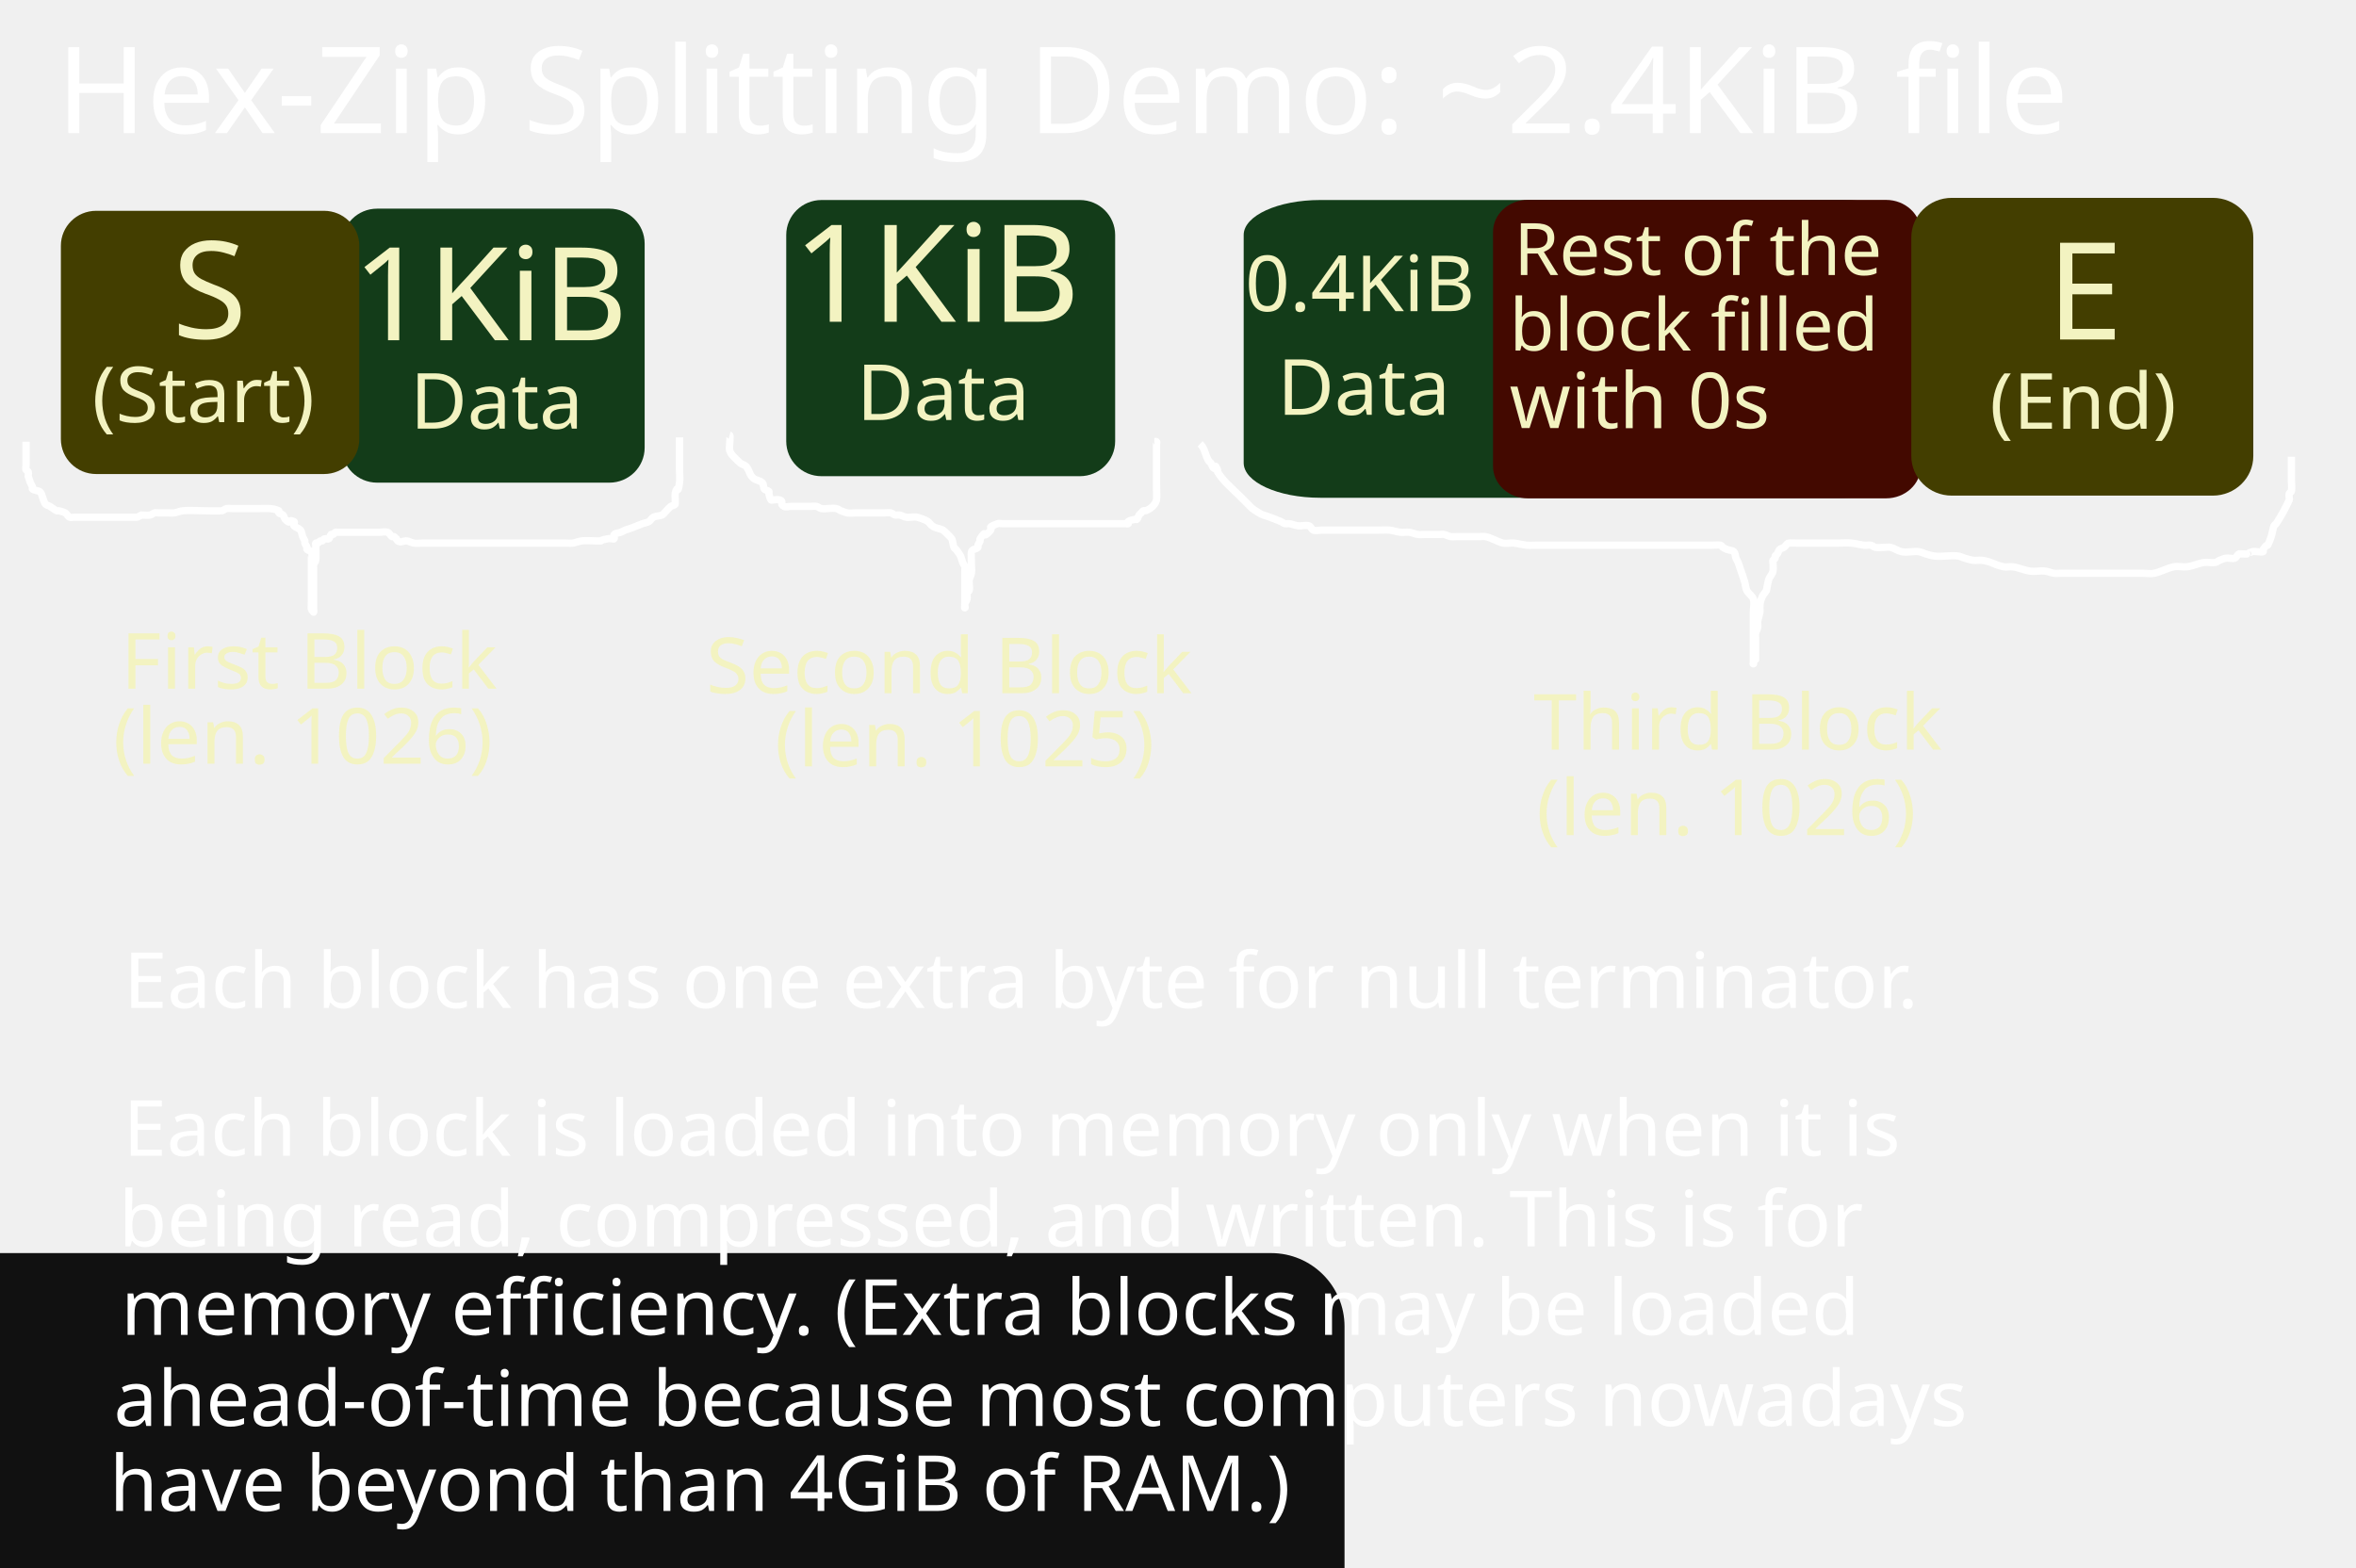
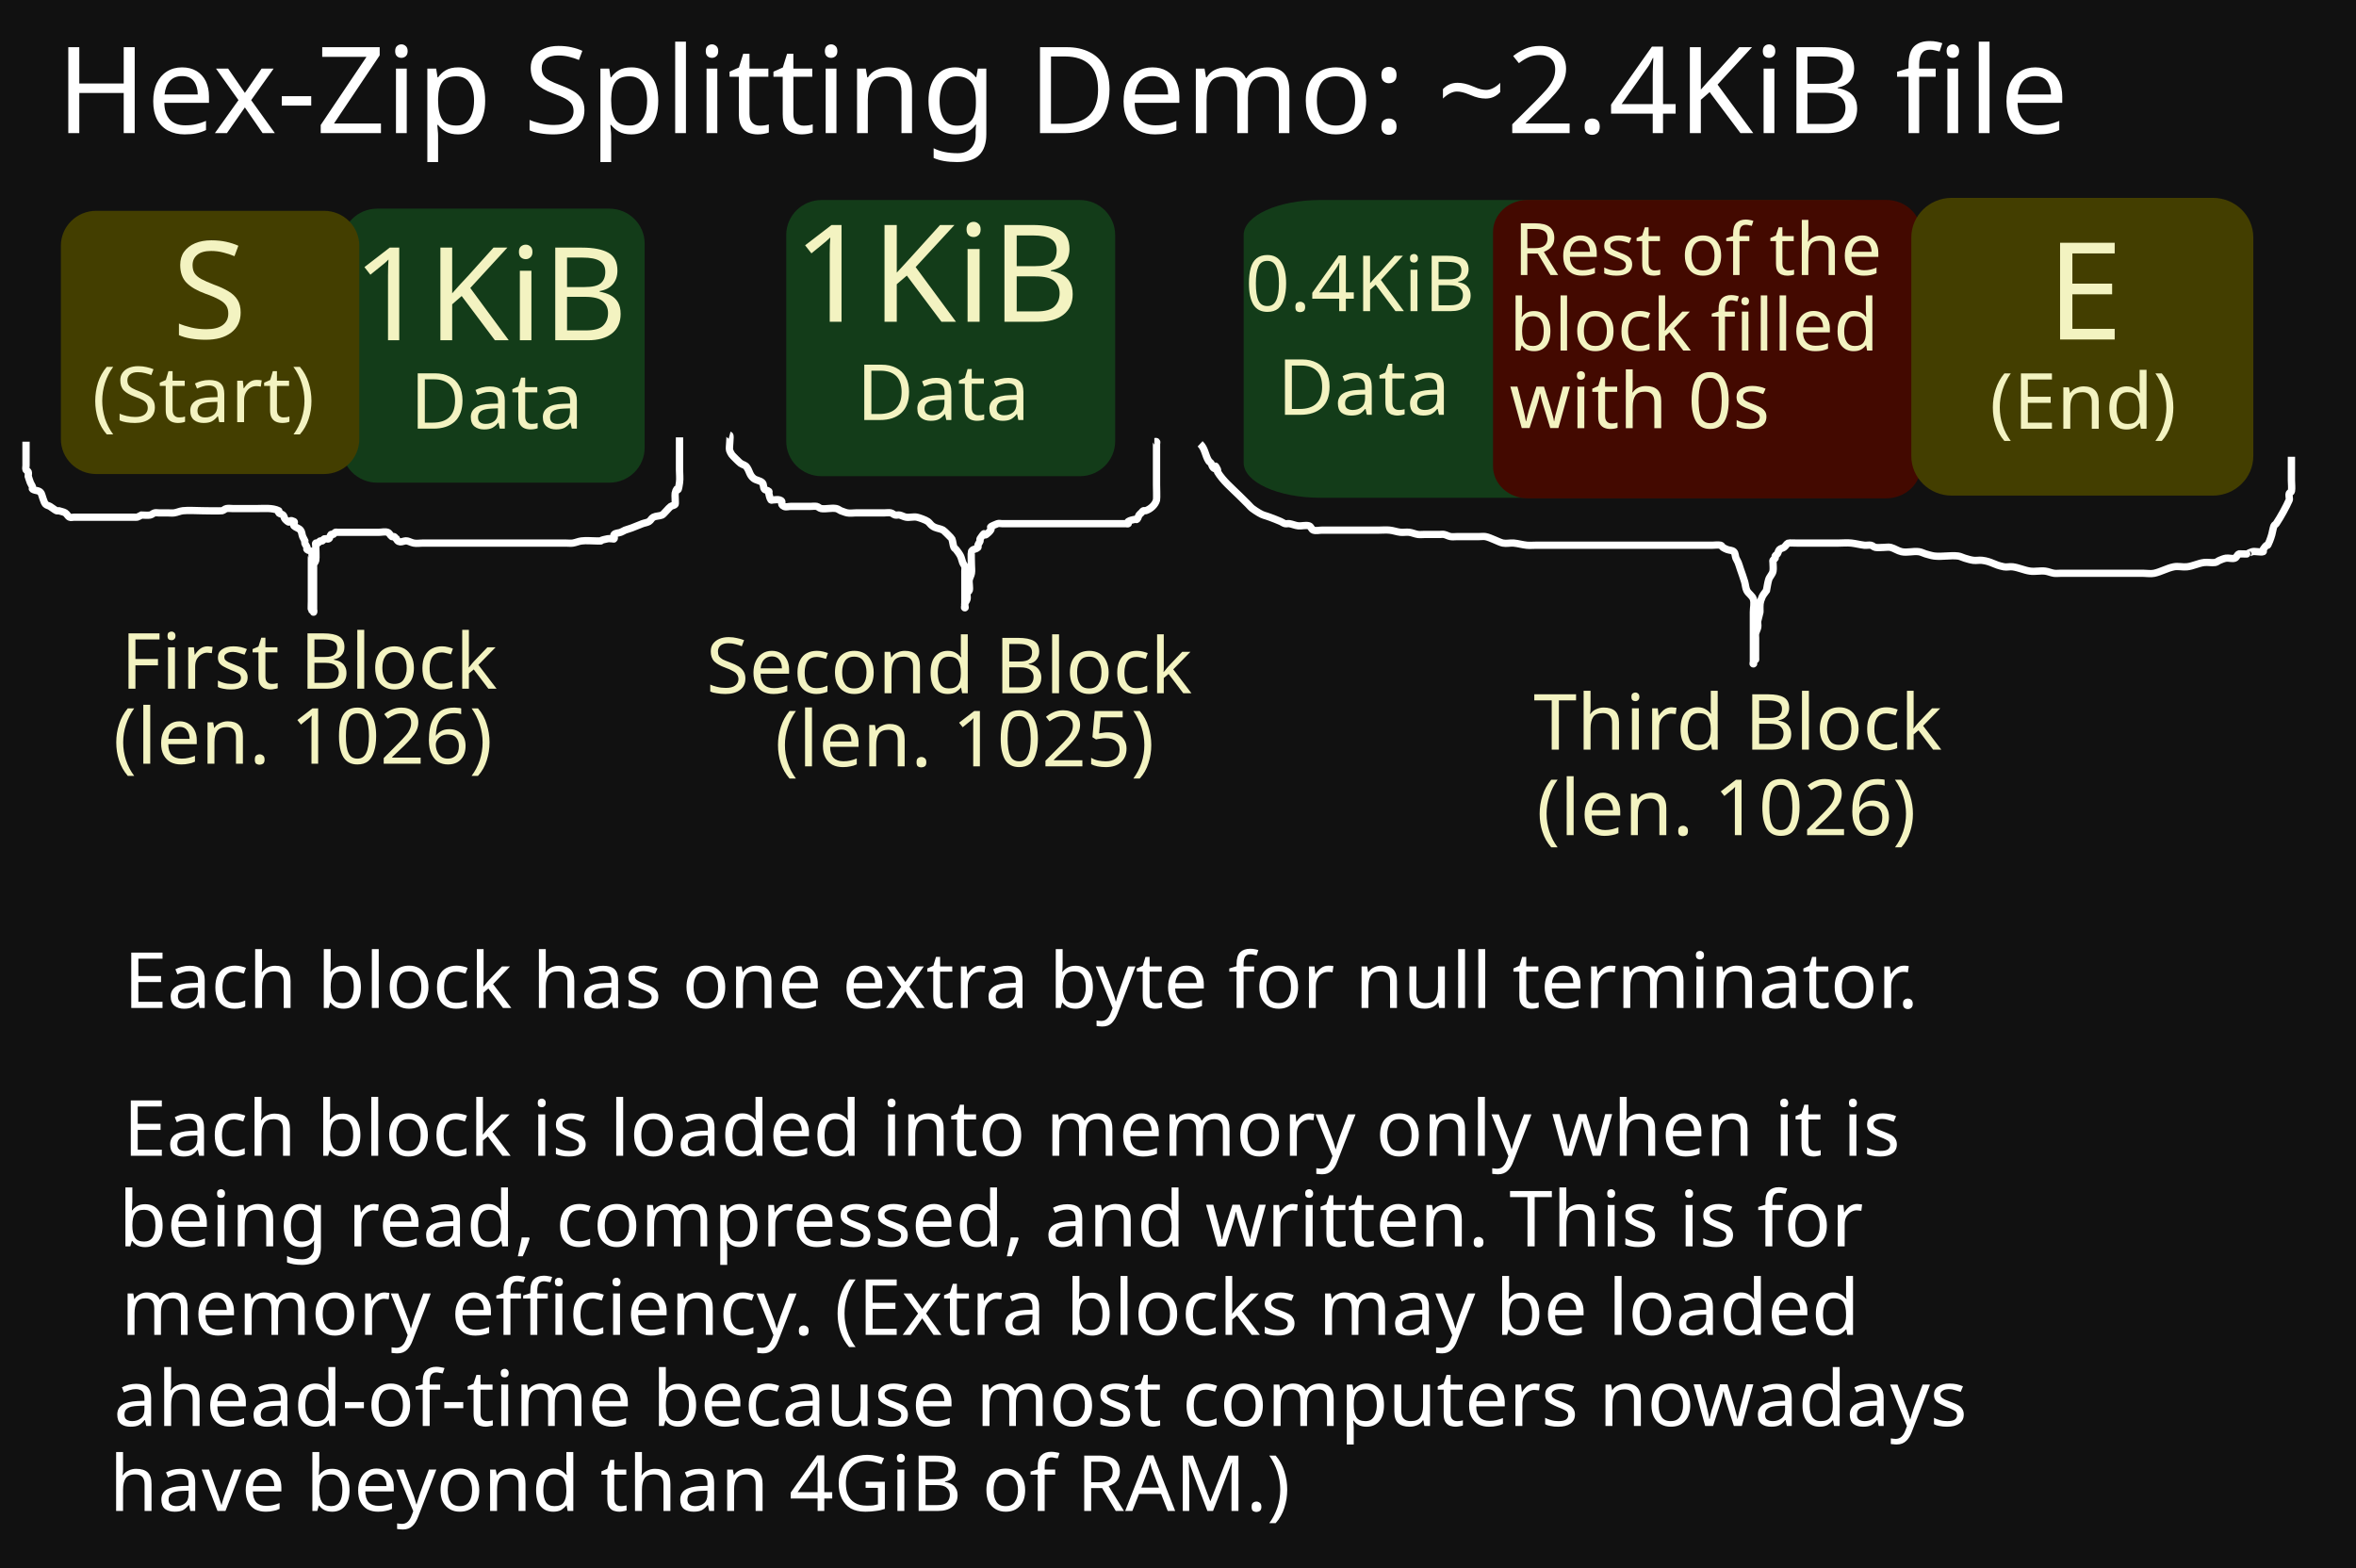
<svg xmlns="http://www.w3.org/2000/svg" xmlns:xlink="http://www.w3.org/1999/xlink" width="144.274mm" height="95.98mm" viewBox="0 0 144.274 95.98" version="1.1" id="svg5">
  <defs id="defs2">
    <linearGradient id="linearGradient944">
      <stop style="stop-color:black;stop-opacity:1;" offset="0" id="stop940" />
      <stop style="stop-color:black;stop-opacity:0;" offset="1" id="stop942" />
    </linearGradient>
    <linearGradient xlink:href="#linearGradient944" id="linearGradient946" x1="104.074" y1="8.477" x2="410.264" y2="8.477" gradientUnits="userSpaceOnUse" />
  </defs>
  <g id="layer1">
-     <rect id="rect429" width="169.691" height="119.967" x="-87.356" y="76.743" style="fill:#111111;fill-opacity:1;stroke-width:0.265" ry="4.495" />
+     <rect id="rect429" width="169.691" height="119.967" x="-13.748" y="-13.328" style="fill:#111111;fill-opacity:1;stroke-width:0.265" ry="4.495" />
    <text xml:space="preserve" style="font-style:normal;font-variant:normal;font-weight:normal;font-stretch:normal;font-size:16.589px;line-height:125%;font-family:sans-serif;-inkscape-font-specification:'sans-serif, Normal';font-variant-ligatures:normal;font-variant-caps:normal;font-variant-numeric:normal;font-variant-east-asian:normal;letter-spacing:0px;word-spacing:0px;fill:#ffffff;fill-opacity:1;stroke:none;stroke-width:1px;stroke-linecap:butt;stroke-linejoin:miter;stroke-opacity:1" x="102.263" y="13.377" id="text753" transform="matrix(0.4487052,0,0,0.4444877,-42.42494,2.207392)">
      <tspan x="102.263" y="13.377" id="tspan755" style="font-style:normal;font-variant:normal;font-weight:normal;font-stretch:normal;font-size:16.589px;font-family:sans-serif;-inkscape-font-specification:'sans-serif, Normal';font-variant-ligatures:normal;font-variant-caps:normal;font-variant-numeric:normal;font-variant-east-asian:normal;fill:#ffffff;fill-opacity:1">Hex-Zip Splitting Demo: ~2.4KiB file</tspan>
    </text>
    <rect style="fill:#133c19;fill-opacity:1;stroke:none;stroke-width:0.064;stroke-linecap:square;stroke-linejoin:round" id="rect1000" width="41.322" height="37.754" x="12.188" y="29.728" transform="matrix(0.4487052,0,0,0.4444877,15.4663,-0.4353314)" ry="4.817" />
    <rect style="fill:#133c19;fill-opacity:1;stroke:none;stroke-width:0.064;stroke-linecap:square;stroke-linejoin:round" id="rect1002" width="44.889" height="38.052" x="54.996" y="30.917" transform="matrix(0.4487052,0,0,0.4444877,23.46969,-1.492421)" ry="4.817" />
    <rect style="fill:#133c19;fill-opacity:1;stroke:none;stroke-width:0.064;stroke-linecap:square;stroke-linejoin:round" id="rect1004" width="42.511" height="41.024" x="104.939" y="27.052" transform="matrix(0.9727176,0,0,0.4444877,-25.91724,0.2253495)" ry="4.817" />
    <text xml:space="preserve" style="font-style:normal;font-variant:normal;font-weight:normal;font-stretch:normal;font-size:17.877px;line-height:125%;font-family:sans-serif;-inkscape-font-specification:'sans-serif, Normal';font-variant-ligatures:normal;font-variant-caps:normal;font-variant-numeric:normal;font-variant-east-asian:normal;letter-spacing:0px;word-spacing:0px;fill:#f3f3c1;fill-opacity:1;stroke:none;stroke-width:1px;stroke-linecap:butt;stroke-linejoin:miter;stroke-opacity:1" x="18.431" y="46.673" id="text1023" transform="matrix(0.4487052,0,0,0.4444877,13.33206,0.09321333)">
      <tspan id="tspan1021" x="18.431" y="46.673">1KiB</tspan>
    </text>
    <text xml:space="preserve" style="font-size:18.667px;line-height:125%;font-family:sans-serif;-inkscape-font-specification:'sans-serif, Normal';letter-spacing:0px;word-spacing:0px;fill:#f3f3c1;fill-opacity:1;stroke:none;stroke-width:1px;stroke-linecap:butt;stroke-linejoin:miter;stroke-opacity:1" x="18.431" y="46.673" id="text1023-3" transform="matrix(0.4487052,0,0,0.4444877,40.29029,-1.040937)">
      <tspan id="tspan1021-6" x="18.431" y="46.673">1KiB</tspan>
    </text>
    <text xml:space="preserve" style="font-size:8.336px;line-height:125%;font-family:sans-serif;-inkscape-font-specification:'sans-serif, Normal';letter-spacing:0px;word-spacing:0px;fill:#f3f3c1;fill-opacity:1;stroke:none;stroke-width:0.447px;stroke-linecap:butt;stroke-linejoin:miter;stroke-opacity:1" x="75.888" y="19.144" id="text1023-1" transform="scale(1.004733,0.9952893)">
      <tspan x="75.888" y="19.144" style="font-style:normal;font-variant:normal;font-weight:normal;font-stretch:normal;font-size:4.764px;font-family:sans-serif;-inkscape-font-specification:'sans-serif, Normal';font-variant-ligatures:normal;font-variant-caps:normal;font-variant-numeric:normal;font-variant-east-asian:normal;stroke-width:0.447px" id="tspan1746">0.4KiB</tspan>
    </text>
    <text xml:space="preserve" style="font-size:18.667px;line-height:125%;font-family:sans-serif;-inkscape-font-specification:'sans-serif, Normal';letter-spacing:0px;word-spacing:0px;fill:#f3f3c1;fill-opacity:1;stroke:none;stroke-width:1px;stroke-linecap:butt;stroke-linejoin:miter;stroke-opacity:1" x="18.431" y="46.673" id="text1023-1-42" transform="matrix(0.4487052,0,0,0.4444877,16.8485,5.506976)">
      <tspan x="18.431" y="46.673" style="font-style:normal;font-variant:normal;font-weight:normal;font-stretch:normal;font-size:10.667px;font-family:sans-serif;-inkscape-font-specification:'sans-serif, Normal';font-variant-ligatures:normal;font-variant-caps:normal;font-variant-numeric:normal;font-variant-east-asian:normal" id="tspan1140-6">Data</tspan>
    </text>
    <rect style="fill:#430900;fill-opacity:1;stroke:none;stroke-width:0.068;stroke-linecap:square;stroke-linejoin:round;stroke-dasharray:none;paint-order:stroke fill markers" id="rect1196" width="59.158" height="44.889" x="138.829" y="26.458" transform="matrix(0.4428242,0,0,0.40719,29.95118,1.468419)" ry="4.817" />
    <text xml:space="preserve" style="font-style:normal;font-variant:normal;font-weight:normal;font-stretch:normal;font-size:9.977px;line-height:125%;font-family:sans-serif;-inkscape-font-specification:'sans-serif, Normal';font-variant-ligatures:normal;font-variant-caps:normal;font-variant-numeric:normal;font-variant-east-asian:normal;letter-spacing:0px;word-spacing:0px;fill:#f3f3c1;fill-opacity:1;stroke:none;stroke-width:1px;stroke-linecap:butt;stroke-linejoin:miter;stroke-opacity:1" x="18.431" y="46.673" id="text1023-1-9" transform="matrix(0.4487052,0,0,0.4444877,84.42768,-3.90314)">
      <tspan x="18.431" y="46.673" style="font-style:normal;font-variant:normal;font-weight:normal;font-stretch:normal;font-size:9.977px;font-family:sans-serif;-inkscape-font-specification:'sans-serif, Normal';font-variant-ligatures:normal;font-variant-caps:normal;font-variant-numeric:normal;font-variant-east-asian:normal" id="tspan1269">Rest of the</tspan>
    </text>
    <text xml:space="preserve" style="font-style:normal;font-variant:normal;font-weight:normal;font-stretch:normal;font-size:9.977px;line-height:125%;font-family:sans-serif;-inkscape-font-specification:'sans-serif, Normal';font-variant-ligatures:normal;font-variant-caps:normal;font-variant-numeric:normal;font-variant-east-asian:normal;letter-spacing:0px;word-spacing:0px;fill:#f3f3c1;fill-opacity:1;stroke:none;stroke-width:1px;stroke-linecap:butt;stroke-linejoin:miter;stroke-opacity:1" x="18.431" y="46.673" id="text1023-1-8" transform="matrix(0.4487052,0,0,0.4444877,84.1609,0.7216264)">
      <tspan x="18.431" y="46.673" style="font-style:normal;font-variant:normal;font-weight:normal;font-stretch:normal;font-size:9.977px;font-family:sans-serif;-inkscape-font-specification:'sans-serif, Normal';font-variant-ligatures:normal;font-variant-caps:normal;font-variant-numeric:normal;font-variant-east-asian:normal" id="tspan1140-1">block filled</tspan>
    </text>
    <text xml:space="preserve" style="font-size:18.667px;line-height:125%;font-family:sans-serif;-inkscape-font-specification:'sans-serif, Normal';letter-spacing:0px;word-spacing:0px;fill:#f3f3c1;fill-opacity:1;stroke:none;stroke-width:1px;stroke-linecap:butt;stroke-linejoin:miter;stroke-opacity:1" x="18.431" y="46.673" id="text1023-1-4" transform="matrix(0.4487052,0,0,0.4444877,84.1609,5.478529)">
      <tspan x="18.431" y="46.673" style="font-style:normal;font-variant:normal;font-weight:normal;font-stretch:normal;font-size:10.667px;font-family:sans-serif;-inkscape-font-specification:'sans-serif, Normal';font-variant-ligatures:normal;font-variant-caps:normal;font-variant-numeric:normal;font-variant-east-asian:normal" id="tspan1140-13">with 0s</tspan>
    </text>
    <rect style="fill:#433e00;fill-opacity:1;stroke:none;stroke-width:0.064;stroke-linecap:square;stroke-linejoin:round;stroke-dasharray:none;paint-order:stroke fill markers" id="rect1387" width="40.727" height="36.268" x="9.81" y="32.106" transform="matrix(0.4487052,0,0,0.4444877,-0.6738892,-1.360285)" ry="4.817" />
    <rect style="fill:#433e00;fill-opacity:1;stroke:none;stroke-width:0.064;stroke-linecap:square;stroke-linejoin:round;stroke-dasharray:none;paint-order:stroke fill markers" id="rect1387-9" width="40.727" height="36.268" x="9.81" y="32.106" transform="matrix(0.5142096,0,0,0.5027812,111.9983,-4.024669)" ry="4.817" />
    <text xml:space="preserve" style="font-size:18.667px;line-height:125%;font-family:sans-serif;-inkscape-font-specification:'sans-serif, Normal';letter-spacing:0px;word-spacing:0px;fill:none;stroke:#000000;stroke-width:1px;stroke-linecap:butt;stroke-linejoin:miter;stroke-opacity:1" x="24.971" y="42.808" id="text1569" transform="scale(0.2645833)">
      <tspan id="tspan1567" x="24.971" y="42.808" />
    </text>
    <text xml:space="preserve" style="font-size:18.667px;line-height:125%;font-family:sans-serif;-inkscape-font-specification:'sans-serif, Normal';letter-spacing:0px;word-spacing:0px;fill:#f3f3c1;fill-opacity:1;stroke:none;stroke-width:1px;stroke-linecap:butt;stroke-linejoin:miter;stroke-opacity:1" x="18.431" y="46.673" id="text1023-3-5" transform="matrix(0.4487052,0,0,0.4444877,2.260791,-0.02056683)">
      <tspan id="tspan1021-6-0" x="18.431" y="46.673">S</tspan>
    </text>
    <text xml:space="preserve" style="font-size:18.667px;line-height:125%;font-family:sans-serif;-inkscape-font-specification:'sans-serif, Normal';letter-spacing:0px;word-spacing:0px;fill:#f3f3c1;fill-opacity:1;stroke:none;stroke-width:1px;stroke-linecap:butt;stroke-linejoin:miter;stroke-opacity:1" x="18.431" y="46.673" id="text1023-1-6" transform="matrix(0.4487052,0,0,0.4444877,-2.626431,5.110568)">
      <tspan x="18.431" y="46.673" style="font-style:normal;font-variant:normal;font-weight:normal;font-stretch:normal;font-size:10.667px;font-family:sans-serif;-inkscape-font-specification:'sans-serif, Normal';font-variant-ligatures:normal;font-variant-caps:normal;font-variant-numeric:normal;font-variant-east-asian:normal" id="tspan1140-0">(Start)</tspan>
    </text>
    <text xml:space="preserve" style="font-size:8.336px;line-height:125%;font-family:sans-serif;-inkscape-font-specification:'sans-serif, Normal';letter-spacing:0px;word-spacing:0px;fill:#f3f3c1;fill-opacity:1;stroke:none;stroke-width:0.447px;stroke-linecap:butt;stroke-linejoin:miter;stroke-opacity:1" x="7.365" y="42.379" id="text1023-1-6-9" transform="scale(1.004733,0.9952893)">
      <tspan x="7.365" y="42.379" style="font-style:normal;font-variant:normal;font-weight:normal;font-stretch:normal;font-size:4.764px;font-family:sans-serif;-inkscape-font-specification:'sans-serif, Normal';font-variant-ligatures:normal;font-variant-caps:normal;font-variant-numeric:normal;font-variant-east-asian:normal;stroke-width:0.447px" id="tspan2875">First Block</tspan>
    </text>
    <text xml:space="preserve" style="font-size:8.336px;line-height:125%;font-family:sans-serif;-inkscape-font-specification:'sans-serif, Normal';letter-spacing:0px;word-spacing:0px;fill:#f3f3c1;fill-opacity:1;stroke:none;stroke-width:0.447px;stroke-linecap:butt;stroke-linejoin:miter;stroke-opacity:1" x="43.04" y="42.657" id="text1023-1-6-9-1" transform="scale(1.004733,0.9952893)">
      <tspan x="43.04" y="42.657" style="font-style:normal;font-variant:normal;font-weight:normal;font-stretch:normal;font-size:4.764px;font-family:sans-serif;-inkscape-font-specification:'sans-serif, Normal';font-variant-ligatures:normal;font-variant-caps:normal;font-variant-numeric:normal;font-variant-east-asian:normal;stroke-width:0.447px" id="tspan2875-4">Second Block</tspan>
    </text>
    <text xml:space="preserve" style="font-size:8.336px;line-height:125%;font-family:sans-serif;-inkscape-font-specification:'sans-serif, Normal';letter-spacing:0px;word-spacing:0px;fill:#f3f3c1;fill-opacity:1;stroke:none;stroke-width:0.447px;stroke-linecap:butt;stroke-linejoin:miter;stroke-opacity:1" x="93.465" y="46.129" id="text1023-1-6-9-4" transform="scale(1.004733,0.9952893)">
      <tspan x="93.465" y="46.129" style="font-style:normal;font-variant:normal;font-weight:normal;font-stretch:normal;font-size:4.764px;font-family:sans-serif;-inkscape-font-specification:'sans-serif, Normal';font-variant-ligatures:normal;font-variant-caps:normal;font-variant-numeric:normal;font-variant-east-asian:normal;stroke-width:0.447px" id="tspan2875-9">Third Block</tspan>
    </text>
    <text xml:space="preserve" style="font-size:8.336px;line-height:125%;font-family:sans-serif;-inkscape-font-specification:'sans-serif, Normal';letter-spacing:0px;word-spacing:0px;fill:#f3f3c1;fill-opacity:1;stroke:none;stroke-width:0.447px;stroke-linecap:butt;stroke-linejoin:miter;stroke-opacity:1" x="124.745" y="20.893" id="text1023-3-5-5" transform="scale(1.004733,0.9952893)">
      <tspan id="tspan1021-6-0-1" x="124.745" y="20.893" style="stroke-width:0.447px">E</tspan>
    </text>
    <text xml:space="preserve" style="font-size:8.336px;line-height:125%;font-family:sans-serif;-inkscape-font-specification:'sans-serif, Normal';letter-spacing:0px;word-spacing:0px;fill:#f3f3c1;fill-opacity:1;stroke:none;stroke-width:0.447px;stroke-linecap:butt;stroke-linejoin:miter;stroke-opacity:1" x="121.273" y="26.383" id="text1023-1-6-3" transform="scale(1.004733,0.9952893)">
      <tspan x="121.273" y="26.383" style="font-style:normal;font-variant:normal;font-weight:normal;font-stretch:normal;font-size:4.764px;font-family:sans-serif;-inkscape-font-specification:'sans-serif, Normal';font-variant-ligatures:normal;font-variant-caps:normal;font-variant-numeric:normal;font-variant-east-asian:normal;stroke-width:0.447px" id="tspan1140-0-5">(End)</tspan>
    </text>
    <text xml:space="preserve" style="font-size:18.667px;line-height:125%;font-family:sans-serif;-inkscape-font-specification:'sans-serif, Normal';letter-spacing:0px;word-spacing:0px;fill:#f3f3c1;fill-opacity:1;stroke:none;stroke-width:1px;stroke-linecap:butt;stroke-linejoin:miter;stroke-opacity:1" x="18.431" y="46.673" id="text1023-1-2" transform="matrix(0.4487052,0,0,0.4444877,44.19344,4.978431)">
      <tspan x="18.431" y="46.673" style="font-style:normal;font-variant:normal;font-weight:normal;font-stretch:normal;font-size:10.667px;font-family:sans-serif;-inkscape-font-specification:'sans-serif, Normal';font-variant-ligatures:normal;font-variant-caps:normal;font-variant-numeric:normal;font-variant-east-asian:normal" id="tspan1140-4">Data</tspan>
    </text>
    <text xml:space="preserve" style="font-size:8.336px;line-height:125%;font-family:sans-serif;-inkscape-font-specification:'sans-serif, Normal';letter-spacing:0px;word-spacing:0px;fill:#f3f3c1;fill-opacity:1;stroke:none;stroke-width:0.447px;stroke-linecap:butt;stroke-linejoin:miter;stroke-opacity:1" x="77.846" y="25.521" id="text1023-1-0" transform="scale(1.004733,0.9952893)">
      <tspan x="77.846" y="25.521" style="font-style:normal;font-variant:normal;font-weight:normal;font-stretch:normal;font-size:4.764px;font-family:sans-serif;-inkscape-font-specification:'sans-serif, Normal';font-variant-ligatures:normal;font-variant-caps:normal;font-variant-numeric:normal;font-variant-east-asian:normal;stroke-width:0.447px" id="tspan1140">Data</tspan>
    </text>
    <path style="fill:none;stroke:#ffffff;stroke-width:1px;stroke-linecap:butt;stroke-linejoin:miter;stroke-opacity:1" d="m 2.675,61.834 c 0,1.09 0,2.18 0,3.27 0,0.198 -0.063,0.407 0,0.595 0.044,0.133 0.253,0.164 0.297,0.297 0.063,0.188 0,0.396 0,0.595 0.099,0.297 0.181,0.601 0.297,0.892 0.082,0.206 0.227,0.384 0.297,0.595 0.031,0.094 -0.082,0.242 0,0.297 0.411,0.274 0.945,0.106 1.189,0.595 0.116,0.232 0.335,1.227 0.595,1.486 0.157,0.157 0.405,0.183 0.595,0.297 0.306,0.184 0.572,0.435 0.892,0.595 0.089,0.044 0.198,0 0.297,0 0.297,0.099 0.623,0.136 0.892,0.297 0.24,0.144 0.344,0.469 0.595,0.595 0.177,0.089 0.396,0 0.595,0 0.793,0 1.585,0 2.378,0 1.387,0 2.775,0 4.162,0 0.595,0 1.189,0 1.784,0 0.099,0 0.203,0.031 0.297,0 0.21,-0.07 0.396,-0.198 0.595,-0.297 0.396,0 0.798,0.065 1.189,0 0.219,-0.036 0.38,-0.244 0.595,-0.297 0.192,-0.048 0.396,0 0.595,0 0.396,0 0.793,0 1.189,0 0.297,0 0.598,0.042 0.892,0 0.404,-0.058 0.783,-0.252 1.189,-0.297 0.777,-0.086 1.845,0 2.675,0 0.202,0 2.426,0.05 2.675,0 0.217,-0.043 0.377,-0.254 0.595,-0.297 0.292,-0.058 0.595,0 0.892,0 0.297,0 0.595,0 0.892,0 0.793,0 1.585,0 2.378,0 0.944,0 2.1,-0.139 2.973,0.297 0.089,0.044 -0.07,0.227 0,0.297 0.157,0.157 0.438,0.141 0.595,0.297 0.157,0.157 0.141,0.438 0.297,0.595 0.912,0.912 0.247,-0.174 1.189,0.297 0.177,0.089 -0.14,0.454 0,0.595 0.253,0.253 0.669,0.316 0.892,0.595 0.196,0.245 0.181,0.601 0.297,0.892 0.099,0.198 0.198,0.396 0.297,0.595 0,0.099 -0.031,0.203 0,0.297 0.07,0.21 0.227,0.384 0.297,0.595 0.031,0.094 -0.07,0.227 0,0.297 0.157,0.157 0.472,0.113 0.595,0.297 0.02,0.03 0,1.02 0,1.189 0,1.09 0,2.18 0,3.27 0,0.793 0,1.585 0,2.378 0,0.186 -0.037,1.152 0,1.189 0.07,0.07 0.227,-0.07 0.297,0 0.07,0.07 0,0.396 0,0.297 0,-1.486 0,-2.973 0,-4.459 0,-0.595 0,-1.189 0,-1.784 0,-0.099 -0.031,-0.203 0,-0.297 0.07,-0.21 0.254,-0.377 0.297,-0.595 0.064,-0.32 0,-1.612 0,-2.081 0,-0.099 -0.07,-0.227 0,-0.297 0.07,-0.07 0.209,0.044 0.297,0 0.125,-0.063 0.172,-0.235 0.297,-0.297 0.089,-0.044 0.209,0.044 0.297,0 0.125,-0.063 0.164,-0.253 0.297,-0.297 0.188,-0.063 0.43,0.11 0.595,0 0.184,-0.123 0.141,-0.438 0.297,-0.595 0.07,-0.07 0.209,0.044 0.297,0 0.125,-0.063 0.172,-0.235 0.297,-0.297 0.089,-0.044 0.198,0 0.297,0 0.099,0 0.198,0 0.297,0 0.793,0 1.585,0 2.378,0 0.991,0 1.982,0 2.973,0 0.396,0 0.813,-0.125 1.189,0 0.266,0.089 0.361,0.439 0.595,0.595 0.082,0.055 0.209,-0.044 0.297,0 0.125,0.063 0.167,0.245 0.297,0.297 0.396,0.827 0.996,0.175 1.486,0.297 0.304,0.076 0.585,0.236 0.892,0.297 0.389,0.078 0.793,0 1.189,0 1.09,0 2.18,0 3.27,0 2.973,0 5.946,0 8.918,0 1.685,0 3.369,0 5.054,0 0.793,0 1.585,0 2.378,0 0.297,0 0.598,0.042 0.892,0 0.404,-0.058 0.784,-0.247 1.189,-0.297 0.688,-0.086 1.387,0 2.081,0 1.363,0 -0.313,0.063 1.486,-0.297 0.194,-0.039 0.396,0 0.595,0 0.099,0 0.253,0.089 0.297,0 0.089,-0.177 -0.14,-0.454 0,-0.595 0.222,-0.222 0.601,-0.181 0.892,-0.297 0.206,-0.082 0.396,-0.198 0.595,-0.297 0.297,-0.099 0.598,-0.187 0.892,-0.297 0.5,-0.187 0.987,-0.407 1.486,-0.595 0.293,-0.11 0.623,-0.136 0.892,-0.297 0.24,-0.144 0.344,-0.469 0.595,-0.595 0.365,-0.183 0.81,-0.146 1.189,-0.297 0.197,-0.079 0.927,-1.014 1.189,-1.189 0.184,-0.123 0.472,-0.113 0.595,-0.297 0.059,-0.088 -0.037,-1.339 0,-1.486 0.383,-1.531 0.305,0.543 0.595,-1.486 0.084,-0.589 0,-1.189 0,-1.784 0,-1.486 0,-2.973 0,-4.459" id="path2846" transform="matrix(0.4487052,0,0,0.4444877,0.3932304,-0.4353314)" />
    <path style="fill:none;stroke:#ffffff;stroke-width:1px;stroke-linecap:butt;stroke-linejoin:miter;stroke-opacity:1" d="m 98.696,60.942 c 0.182,0.047 -0.109,1.754 0,2.081 0.07,0.21 0.174,0.41 0.297,0.595 0.097,0.145 1.044,1.092 1.189,1.189 0.433,0.289 0.619,0.186 0.892,0.595 0.355,0.532 0.339,1.026 0.892,1.486 0.34,0.284 0.876,0.281 1.189,0.595 0.222,0.222 0.109,0.641 0.297,0.892 0.133,0.177 0.438,0.141 0.595,0.297 0.07,0.07 -0.024,0.201 0,0.297 0.076,0.304 0.123,0.631 0.297,0.892 0.055,0.082 0.198,0 0.297,0 0.297,0 0.61,-0.094 0.892,0 0.687,0.229 -0.134,0.528 0.595,0.892 0.266,0.133 0.595,0 0.892,0 0.892,0 1.784,0 2.675,0 0.297,0 0.6,-0.058 0.892,0 0.217,0.043 0.376,0.261 0.595,0.297 0.684,0.114 1.401,-0.136 2.081,0 0.217,0.043 0.396,0.198 0.595,0.297 0.297,0.099 0.585,0.236 0.892,0.297 0.389,0.078 0.793,0 1.189,0 0.892,0 1.784,0 2.675,0 0.396,0 0.793,0 1.189,0 0.297,0 0.6,-0.058 0.892,0 0.217,0.043 0.38,0.244 0.595,0.297 0.192,0.048 0.4,-0.039 0.595,0 0.307,0.061 0.583,0.246 0.892,0.297 0.489,0.081 1.001,-0.097 1.486,0 0.273,0.054 1.198,0.378 1.486,0.595 0.224,0.168 0.37,0.426 0.595,0.595 0.52,0.39 0.887,0.295 1.486,0.595 0.123,0.062 1.149,1.089 1.189,1.189 0.152,0.379 0.146,0.81 0.297,1.189 0.052,0.13 0.213,0.185 0.297,0.297 0.214,0.286 0.435,0.572 0.595,0.892 0.14,0.28 0.181,0.601 0.297,0.892 0.082,0.206 0.244,0.38 0.297,0.595 0.048,0.192 0,0.396 0,0.595 0,0.595 0,1.189 0,1.784 0,0.694 0,1.387 0,2.081 0,0.297 0,0.595 0,0.892 0,0.099 -0.099,0.297 0,0.297 0.124,0 -0.077,-0.362 0,-0.595 0.07,-0.21 0.244,-0.38 0.297,-0.595 0.048,-0.192 0,-0.396 0,-0.595 0,-0.099 -0.044,-0.209 0,-0.297 0.063,-0.125 0.253,-0.164 0.297,-0.297 0.112,-0.336 -0.073,-1.12 0,-1.486 0.061,-0.307 0.246,-0.583 0.297,-0.892 0.065,-0.391 0,-0.793 0,-1.189 0,-0.069 -0.053,-1.677 0,-1.784 0.228,-0.455 0.53,-0.232 0.892,-0.595 0.07,-0.07 -0.031,-0.203 0,-0.297 0.07,-0.21 0.227,-0.384 0.297,-0.595 0.031,-0.094 -0.055,-0.215 0,-0.297 1.069,-1.604 0.092,0.205 1.189,-0.892 0.922,-0.922 -0.637,-0.459 1.189,-1.189 0.184,-0.074 0.396,0 0.595,0 0.396,0 0.793,0 1.189,0 1.387,0 2.775,0 4.162,0 2.973,0 5.946,0 8.918,0 0.892,0 1.784,0 2.675,0 0.099,0 0.227,0.07 0.297,0 0.07,-0.07 -0.082,-0.242 0,-0.297 0.261,-0.174 0.588,-0.221 0.892,-0.297 0.096,-0.024 0.227,0.07 0.297,0 0.157,-0.157 0.174,-0.41 0.297,-0.595 0.078,-0.117 0.198,-0.198 0.297,-0.297 0.099,-0.099 0.172,-0.235 0.297,-0.297 0.089,-0.044 0.203,0.031 0.297,0 0.655,-0.218 1.313,-0.794 1.486,-1.486 0.05,-0.201 0,-1.89 0,-2.081 0,-1.585 0,-3.171 0,-4.756 0,-0.297 0,-0.595 0,-0.892 0,-0.099 0.07,-0.227 0,-0.297 -0.07,-0.07 -0.198,0 -0.297,0" id="path2879" transform="matrix(0.4487052,0,0,0.4444877,0.3932304,-0.4353314)" />
    <path style="fill:none;stroke:#ffffff;stroke-width:1px;stroke-linecap:butt;stroke-linejoin:miter;stroke-opacity:1" d="m 162.908,62.131 c 0.682,0.627 0.697,1.641 1.189,2.378 0.078,0.117 0.22,0.181 0.297,0.297 0.123,0.184 0.141,0.438 0.297,0.595 0.615,0.615 -0.024,-0.94 0.595,0.297 0.044,0.089 -0.051,0.212 0,0.297 0.753,1.255 1.949,2.246 2.973,3.27 0.396,0.396 0.793,0.793 1.189,1.189 0.198,0.198 0.37,0.426 0.595,0.595 0.286,0.214 0.585,0.411 0.892,0.595 0.63,0.378 0.73,0.311 1.486,0.595 0.5,0.187 0.996,0.384 1.486,0.595 0.204,0.087 0.38,0.244 0.595,0.297 0.192,0.048 0.399,-0.033 0.595,0 0.403,0.067 0.783,0.252 1.189,0.297 0.492,0.055 1.01,-0.136 1.486,0 0.269,0.077 0.329,0.506 0.595,0.595 0.376,0.125 0.793,0 1.189,0 0.595,0 1.189,0 1.784,0 1.585,0 3.171,0 4.756,0 0.396,0 0.793,0 1.189,0 0.495,0 0.993,-0.049 1.486,0 0.503,0.05 0.984,0.241 1.486,0.297 0.394,0.044 0.796,-0.049 1.189,0 0.405,0.051 0.785,0.239 1.189,0.297 0.294,0.042 0.595,0 0.892,0 0.694,0 1.387,0 2.081,0 0.198,0 0.4,-0.039 0.595,0 0.307,0.061 0.583,0.246 0.892,0.297 0.293,0.049 0.595,0 0.892,0 0.991,0 1.982,0 2.973,0 0.297,0 0.599,-0.049 0.892,0 0.67,0.112 1.841,0.784 2.378,0.892 0.486,0.097 0.993,-0.045 1.486,0 0.6,0.055 1.184,0.237 1.784,0.297 0.394,0.039 0.793,0 1.189,0 1.09,0 2.18,0 3.27,0 4.856,0 9.711,0 14.567,0 1.288,0 2.576,0 3.865,0 0.793,0 1.585,0 2.378,0 0.396,0 0.8,-0.078 1.189,0 0.137,0.027 0.181,0.22 0.297,0.297 0.184,0.123 0.389,0.215 0.595,0.297 0.291,0.116 0.67,0.076 0.892,0.297 0.222,0.222 0.181,0.601 0.297,0.892 0.082,0.206 0.215,0.389 0.297,0.595 0.116,0.291 0.198,0.595 0.297,0.892 0.198,0.595 0.422,1.181 0.595,1.784 0.112,0.393 0.115,0.824 0.297,1.189 0.222,0.443 0.749,0.715 0.892,1.189 0.171,0.569 0,1.189 0,1.784 0,0.694 0,1.387 0,2.081 0,1.189 0,2.378 0,3.567 0,0.396 0,0.793 0,1.189 0,0.099 -0.099,0.297 0,0.297 0.099,0 -0.044,-0.209 0,-0.297 0.367,-0.735 0.297,0.103 0.297,-0.595 0,-0.892 0,-1.784 0,-2.675 0,-0.198 -0.039,-0.4 0,-0.595 0.061,-0.307 0.236,-0.585 0.297,-0.892 0.057,-0.286 -0.057,-0.606 0,-0.892 0.08,-0.401 0.217,-0.788 0.297,-1.189 0.019,-0.097 0,-0.198 0,-0.297 0,-0.724 -0.048,-0.978 0.297,-1.784 0.141,-0.328 0.396,-0.595 0.595,-0.892 0.099,-0.495 0.158,-1.001 0.297,-1.486 0.122,-0.426 0.522,-0.752 0.595,-1.189 0.065,-0.391 0,-0.793 0,-1.189 0,-0.099 -0.044,-0.209 0,-0.297 0.063,-0.125 0.235,-0.172 0.297,-0.297 0.044,-0.089 -0.044,-0.209 0,-0.297 0.063,-0.125 0.22,-0.181 0.297,-0.297 0.123,-0.184 0.141,-0.438 0.297,-0.595 0.157,-0.157 0.41,-0.174 0.595,-0.297 0.233,-0.155 0.344,-0.469 0.595,-0.595 0.067,-0.033 1.118,0 1.189,0 0.793,0 1.585,0 2.378,0 1.09,0 2.18,0 3.27,0 0.595,0 1.193,-0.066 1.784,0 0.599,0.067 1.185,0.231 1.784,0.297 0.295,0.033 0.6,-0.058 0.892,0 0.217,0.043 0.376,0.261 0.595,0.297 0.391,0.065 0.793,0 1.189,0 0.297,0 0.603,-0.072 0.892,0 0.518,0.129 0.965,0.479 1.486,0.595 0.774,0.172 1.593,-0.112 2.378,0 0.31,0.044 0.595,0.198 0.892,0.297 0.396,0.099 0.784,0.247 1.189,0.297 1.073,0.134 2.197,-0.134 3.27,0 0.311,0.039 0.591,0.211 0.892,0.297 0.393,0.112 0.784,0.247 1.189,0.297 0.393,0.049 0.796,-0.049 1.189,0 1.318,0.165 1.536,0.604 2.973,0.892 0.389,0.078 0.796,-0.049 1.189,0 0.811,0.101 1.569,0.479 2.378,0.595 0.687,0.098 1.393,-0.086 2.081,0 0.405,0.051 0.785,0.239 1.189,0.297 0.294,0.042 0.595,0 0.892,0 0.694,0 1.387,0 2.081,0 2.081,0 4.162,0 6.243,0 0.991,0 1.982,0 2.973,0 0.495,0 1.002,0.104 1.486,0 0.919,-0.197 1.754,-0.707 2.675,-0.892 0.583,-0.117 1.192,0.059 1.784,0 0.813,-0.081 1.566,-0.504 2.378,-0.595 0.492,-0.055 0.996,0.07 1.486,0 0.219,-0.031 0.389,-0.215 0.595,-0.297 0.291,-0.116 0.582,-0.253 0.892,-0.297 0.392,-0.056 0.813,0.125 1.189,0 0.266,-0.089 0.329,-0.506 0.595,-0.595 2.26,0 0.36,0.177 1.784,-0.297 0.315,-0.105 1.243,0.122 1.486,0 0.089,-0.044 -0.055,-0.215 0,-0.297 0.86,-1.289 0.384,0.082 0.892,-1.189 0.116,-0.291 0.211,-0.591 0.297,-0.892 0.112,-0.393 0.146,-0.81 0.297,-1.189 0.052,-0.13 0.22,-0.181 0.297,-0.297 0.587,-0.881 1.377,-2.322 1.784,-3.27 0.039,-0.091 0,-0.198 0,-0.297 0,-0.198 -0.063,-0.407 0,-0.595 0.044,-0.133 0.274,-0.159 0.297,-0.297 0.081,-0.489 0,-0.991 0,-1.486 0,-1.09 0,-2.18 0,-3.27" id="path2883" transform="matrix(0.4487052,0,0,0.4444877,0.3932304,-0.4353314)" />
    <text xml:space="preserve" style="font-size:8.336px;line-height:125%;font-family:sans-serif;-inkscape-font-specification:'sans-serif, Normal';letter-spacing:0px;word-spacing:0px;fill:#ffffff;fill-opacity:1;stroke:none;stroke-width:0.447px;stroke-linecap:butt;stroke-linejoin:miter;stroke-opacity:1" x="7.505" y="71.115" id="text1023-1-6-9-7" transform="scale(1.004733,0.9952893)">
      <tspan x="7.505" y="71.115" style="font-style:normal;font-variant:normal;font-weight:normal;font-stretch:normal;font-size:4.764px;font-family:sans-serif;-inkscape-font-specification:'sans-serif, Normal';font-variant-ligatures:normal;font-variant-caps:normal;font-variant-numeric:normal;font-variant-east-asian:normal;fill:#ffffff;fill-opacity:1;stroke-width:0.447px" id="tspan2875-2">Each block is loaded into memory only when it is</tspan>
    </text>
    <text xml:space="preserve" style="font-size:8.336px;line-height:125%;font-family:sans-serif;-inkscape-font-specification:'sans-serif, Normal';letter-spacing:0px;word-spacing:0px;fill:#ffffff;fill-opacity:1;stroke:none;stroke-width:0.447px;stroke-linecap:butt;stroke-linejoin:miter;stroke-opacity:1" x="7.24" y="76.691" id="text1023-1-6-9-8" transform="scale(1.004733,0.9952893)">
      <tspan x="7.24" y="76.691" style="font-style:normal;font-variant:normal;font-weight:normal;font-stretch:normal;font-size:4.764px;font-family:sans-serif;-inkscape-font-specification:'sans-serif, Normal';font-variant-ligatures:normal;font-variant-caps:normal;font-variant-numeric:normal;font-variant-east-asian:normal;fill:#ffffff;fill-opacity:1;stroke-width:0.447px" id="tspan2875-5">being read, compressed, and written. This is for</tspan>
    </text>
    <text xml:space="preserve" style="font-size:8.336px;line-height:125%;font-family:sans-serif;-inkscape-font-specification:'sans-serif, Normal';letter-spacing:0px;word-spacing:0px;fill:#ffffff;fill-opacity:1;stroke:none;stroke-width:0.447px;stroke-linecap:butt;stroke-linejoin:miter;stroke-opacity:1" x="7.373" y="82.134" id="text1023-1-6-9-18" transform="scale(1.004733,0.9952893)">
      <tspan x="7.373" y="82.134" style="font-style:normal;font-variant:normal;font-weight:normal;font-stretch:normal;font-size:4.764px;font-family:sans-serif;-inkscape-font-specification:'sans-serif, Normal';font-variant-ligatures:normal;font-variant-caps:normal;font-variant-numeric:normal;font-variant-east-asian:normal;fill:#ffffff;fill-opacity:1;stroke-width:0.447px" id="tspan2875-44">memory efficiency. (Extra blocks may be loaded</tspan>
    </text>
    <text xml:space="preserve" style="font-size:8.336px;line-height:125%;font-family:sans-serif;-inkscape-font-specification:'sans-serif, Normal';letter-spacing:0px;word-spacing:0px;fill:#ffffff;fill-opacity:1;stroke:none;stroke-width:0.447px;stroke-linecap:butt;stroke-linejoin:miter;stroke-opacity:1" x="6.928" y="87.74" id="text1023-1-6-9-18-4" transform="scale(1.004733,0.9952893)">
      <tspan x="6.928" y="87.74" style="font-style:normal;font-variant:normal;font-weight:normal;font-stretch:normal;font-size:4.764px;font-family:sans-serif;-inkscape-font-specification:'sans-serif, Normal';font-variant-ligatures:normal;font-variant-caps:normal;font-variant-numeric:normal;font-variant-east-asian:normal;fill:#ffffff;fill-opacity:1;stroke-width:0.447px" id="tspan2875-44-7">ahead-of-time because most computers nowadays</tspan>
    </text>
    <text xml:space="preserve" style="font-size:8.336px;line-height:125%;font-family:sans-serif;-inkscape-font-specification:'sans-serif, Normal';letter-spacing:0px;word-spacing:0px;fill:#ffffff;fill-opacity:1;stroke:none;stroke-width:0.447px;stroke-linecap:butt;stroke-linejoin:miter;stroke-opacity:1" x="6.67" y="92.972" id="text1023-1-6-9-18-4-7" transform="scale(1.004733,0.9952893)">
      <tspan x="6.67" y="92.972" style="font-style:normal;font-variant:normal;font-weight:normal;font-stretch:normal;font-size:4.764px;font-family:sans-serif;-inkscape-font-specification:'sans-serif, Normal';font-variant-ligatures:normal;font-variant-caps:normal;font-variant-numeric:normal;font-variant-east-asian:normal;fill:#ffffff;fill-opacity:1;stroke-width:0.447px" id="tspan2875-44-7-5">have beyond than 4GiB of RAM.)</tspan>
    </text>
    <text xml:space="preserve" style="font-size:8.336px;line-height:125%;font-family:sans-serif;-inkscape-font-specification:'sans-serif, Normal';letter-spacing:0px;word-spacing:0px;fill:#f3f3c1;fill-opacity:1;stroke:none;stroke-width:0.447px;stroke-linecap:butt;stroke-linejoin:miter;stroke-opacity:1" x="6.9" y="46.99" id="text1023-1-6-9-49" transform="scale(1.004733,0.9952893)">
      <tspan x="6.9" y="46.99" style="font-style:normal;font-variant:normal;font-weight:normal;font-stretch:normal;font-size:4.764px;font-family:sans-serif;-inkscape-font-specification:'sans-serif, Normal';font-variant-ligatures:normal;font-variant-caps:normal;font-variant-numeric:normal;font-variant-east-asian:normal;stroke-width:0.447px" id="tspan2875-6">(len. 1026)</tspan>
    </text>
    <text xml:space="preserve" style="font-size:8.336px;line-height:125%;font-family:sans-serif;-inkscape-font-specification:'sans-serif, Normal';letter-spacing:0px;word-spacing:0px;fill:#f3f3c1;fill-opacity:1;stroke:none;stroke-width:0.447px;stroke-linecap:butt;stroke-linejoin:miter;stroke-opacity:1" x="47.231" y="47.154" id="text1023-1-6-9-5" transform="scale(1.004733,0.9952893)">
      <tspan x="47.231" y="47.154" style="font-style:normal;font-variant:normal;font-weight:normal;font-stretch:normal;font-size:4.764px;font-family:sans-serif;-inkscape-font-specification:'sans-serif, Normal';font-variant-ligatures:normal;font-variant-caps:normal;font-variant-numeric:normal;font-variant-east-asian:normal;stroke-width:0.447px" id="tspan2875-61">(len. 1025)</tspan>
    </text>
    <text xml:space="preserve" style="font-size:8.336px;line-height:125%;font-family:sans-serif;-inkscape-font-specification:'sans-serif, Normal';letter-spacing:0px;word-spacing:0px;fill:#f3f3c1;fill-opacity:1;stroke:none;stroke-width:0.447px;stroke-linecap:butt;stroke-linejoin:miter;stroke-opacity:1" x="93.654" y="51.384" id="text1023-1-6-9-9" transform="scale(1.004733,0.9952893)">
      <tspan x="93.654" y="51.384" style="font-style:normal;font-variant:normal;font-weight:normal;font-stretch:normal;font-size:4.764px;font-family:sans-serif;-inkscape-font-specification:'sans-serif, Normal';font-variant-ligatures:normal;font-variant-caps:normal;font-variant-numeric:normal;font-variant-east-asian:normal;stroke-width:0.447px" id="tspan2875-62">(len. 1026)</tspan>
    </text>
    <text xml:space="preserve" style="font-size:18.667px;line-height:125%;font-family:sans-serif;-inkscape-font-specification:'sans-serif, Normal';letter-spacing:0px;word-spacing:0px;fill:#ffffff;fill-opacity:1;stroke:none;stroke-width:1px;stroke-linecap:butt;stroke-linejoin:miter;stroke-opacity:1" x="18.431" y="46.673" id="text1023-1-6-9-3" transform="matrix(0.4487052,0,0,0.4444877,-0.6940238,40.98348)">
      <tspan x="18.431" y="46.673" style="font-style:normal;font-variant:normal;font-weight:normal;font-stretch:normal;font-size:10.667px;font-family:sans-serif;-inkscape-font-specification:'sans-serif, Normal';font-variant-ligatures:normal;font-variant-caps:normal;font-variant-numeric:normal;font-variant-east-asian:normal;fill:#ffffff;fill-opacity:1" id="tspan2875-92">Each block has one extra byte for null terminator.</tspan>
    </text>
  </g>
</svg>
